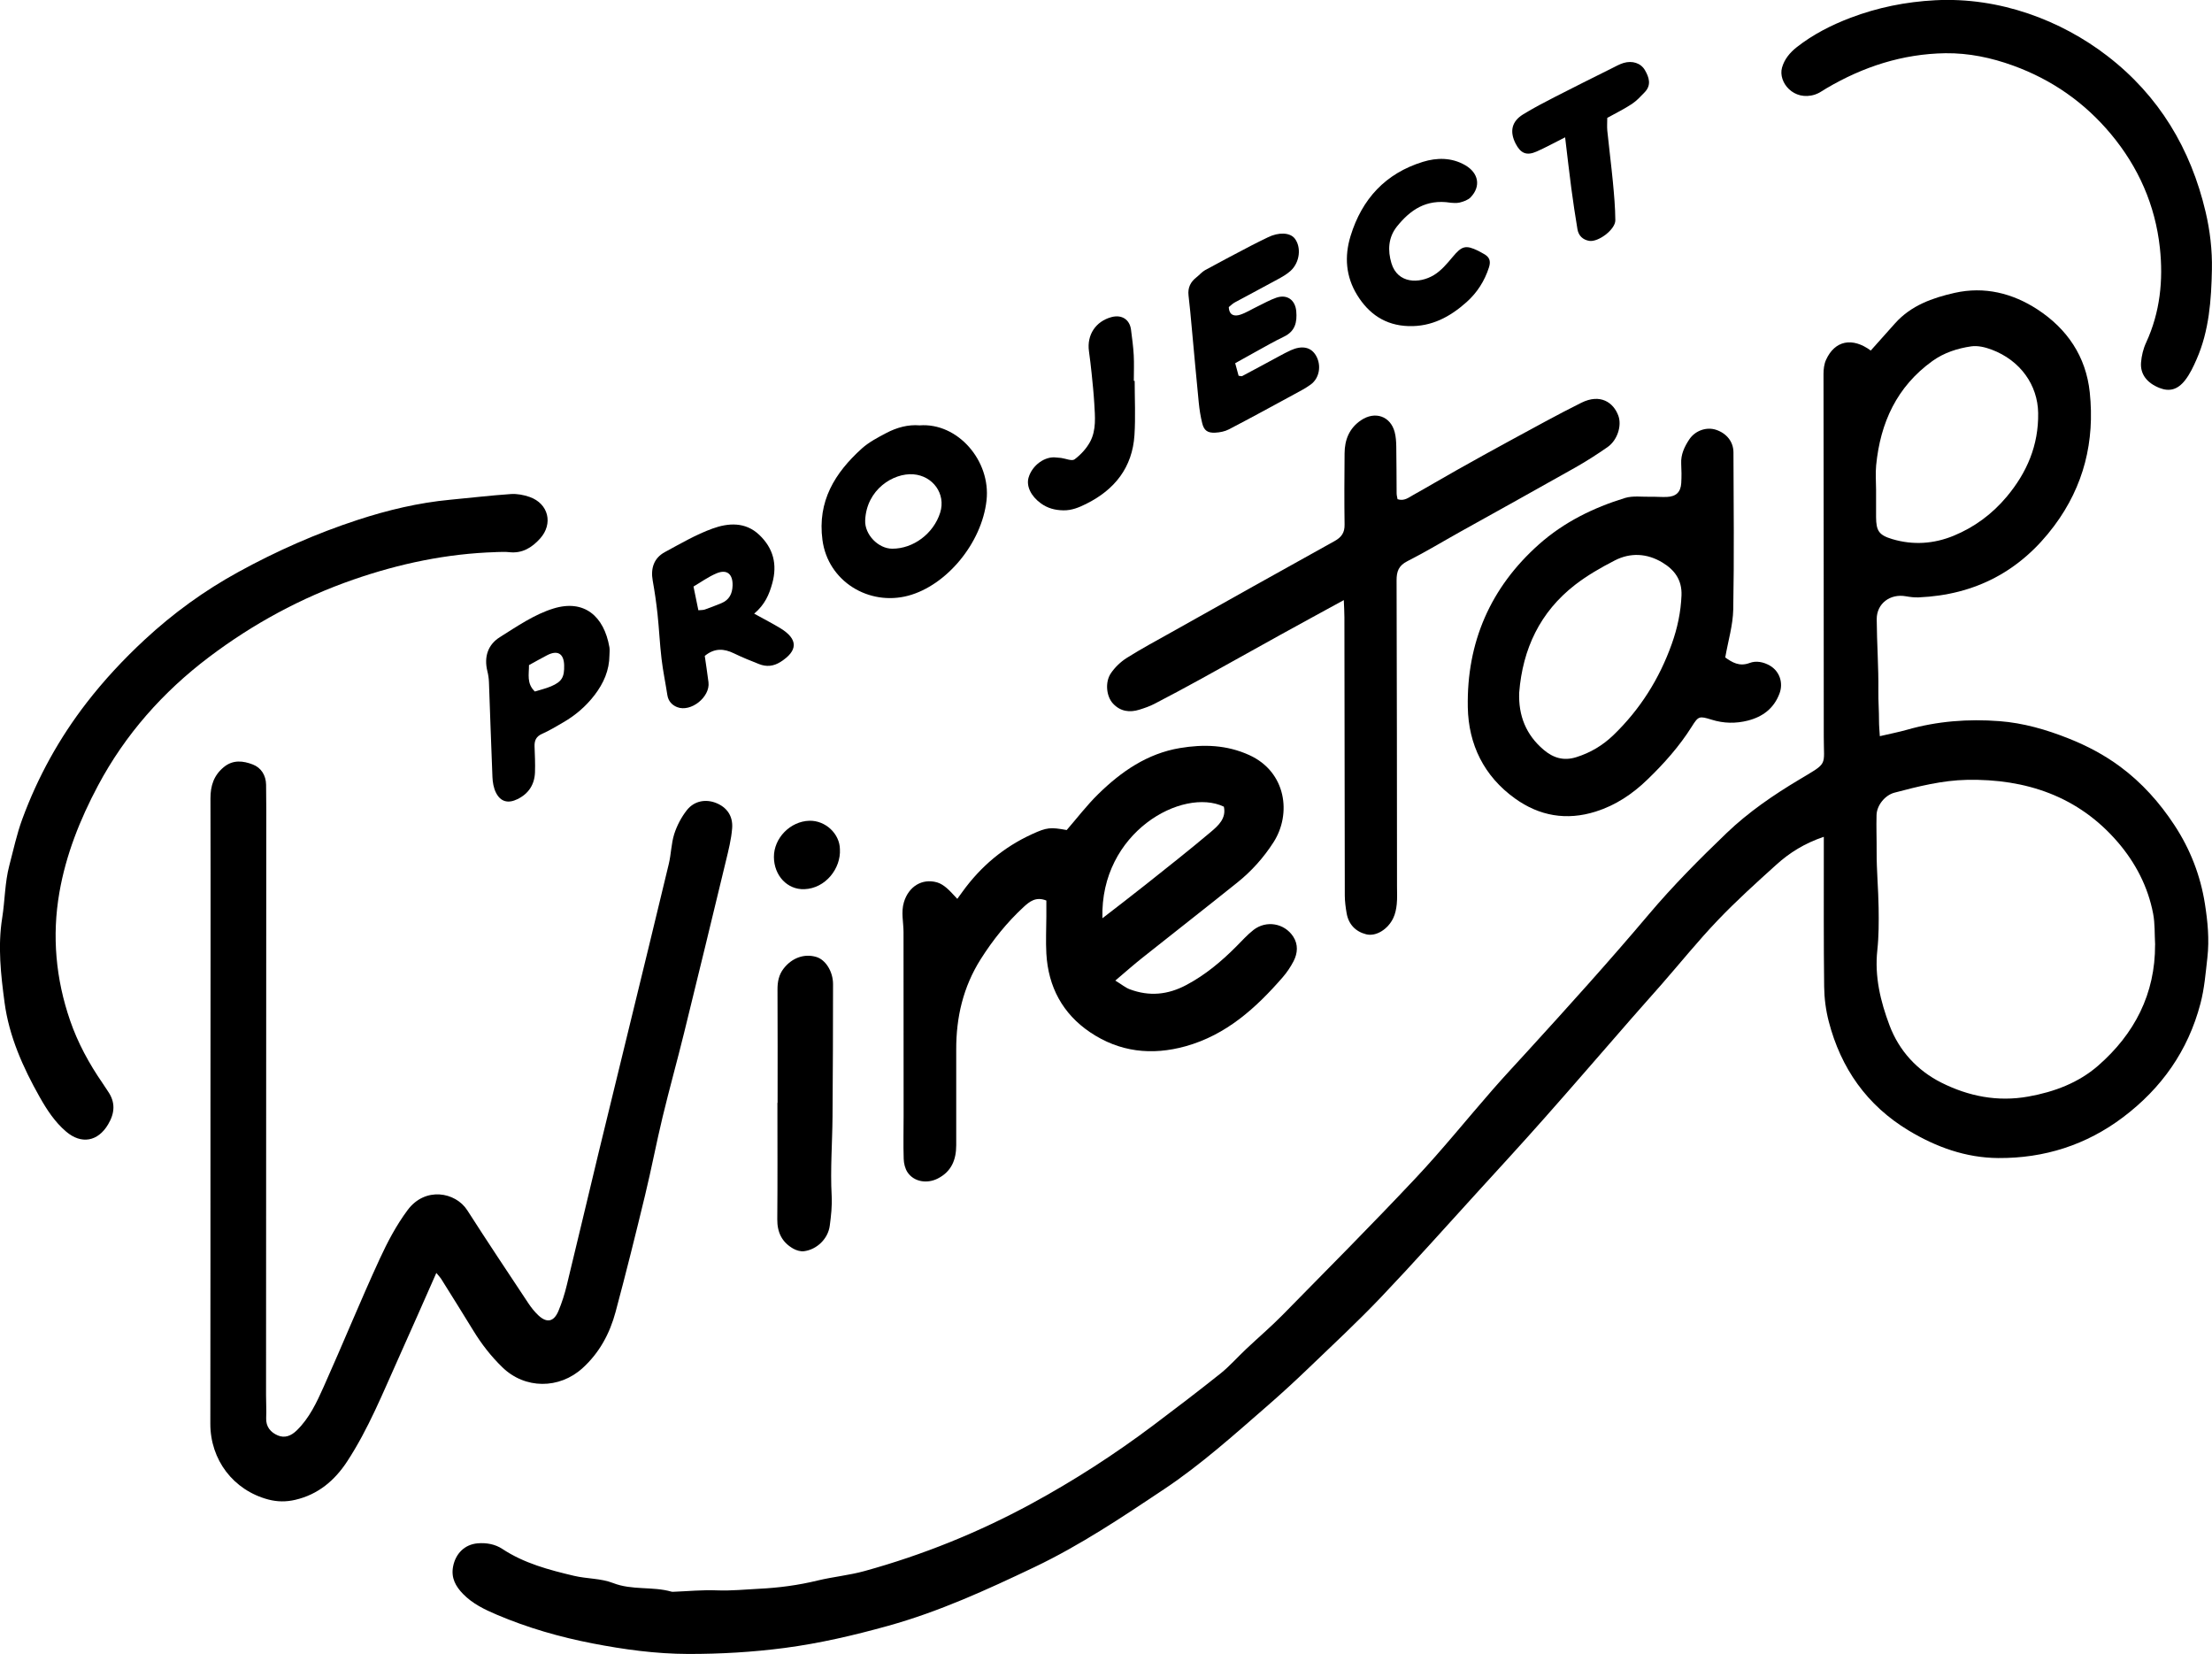
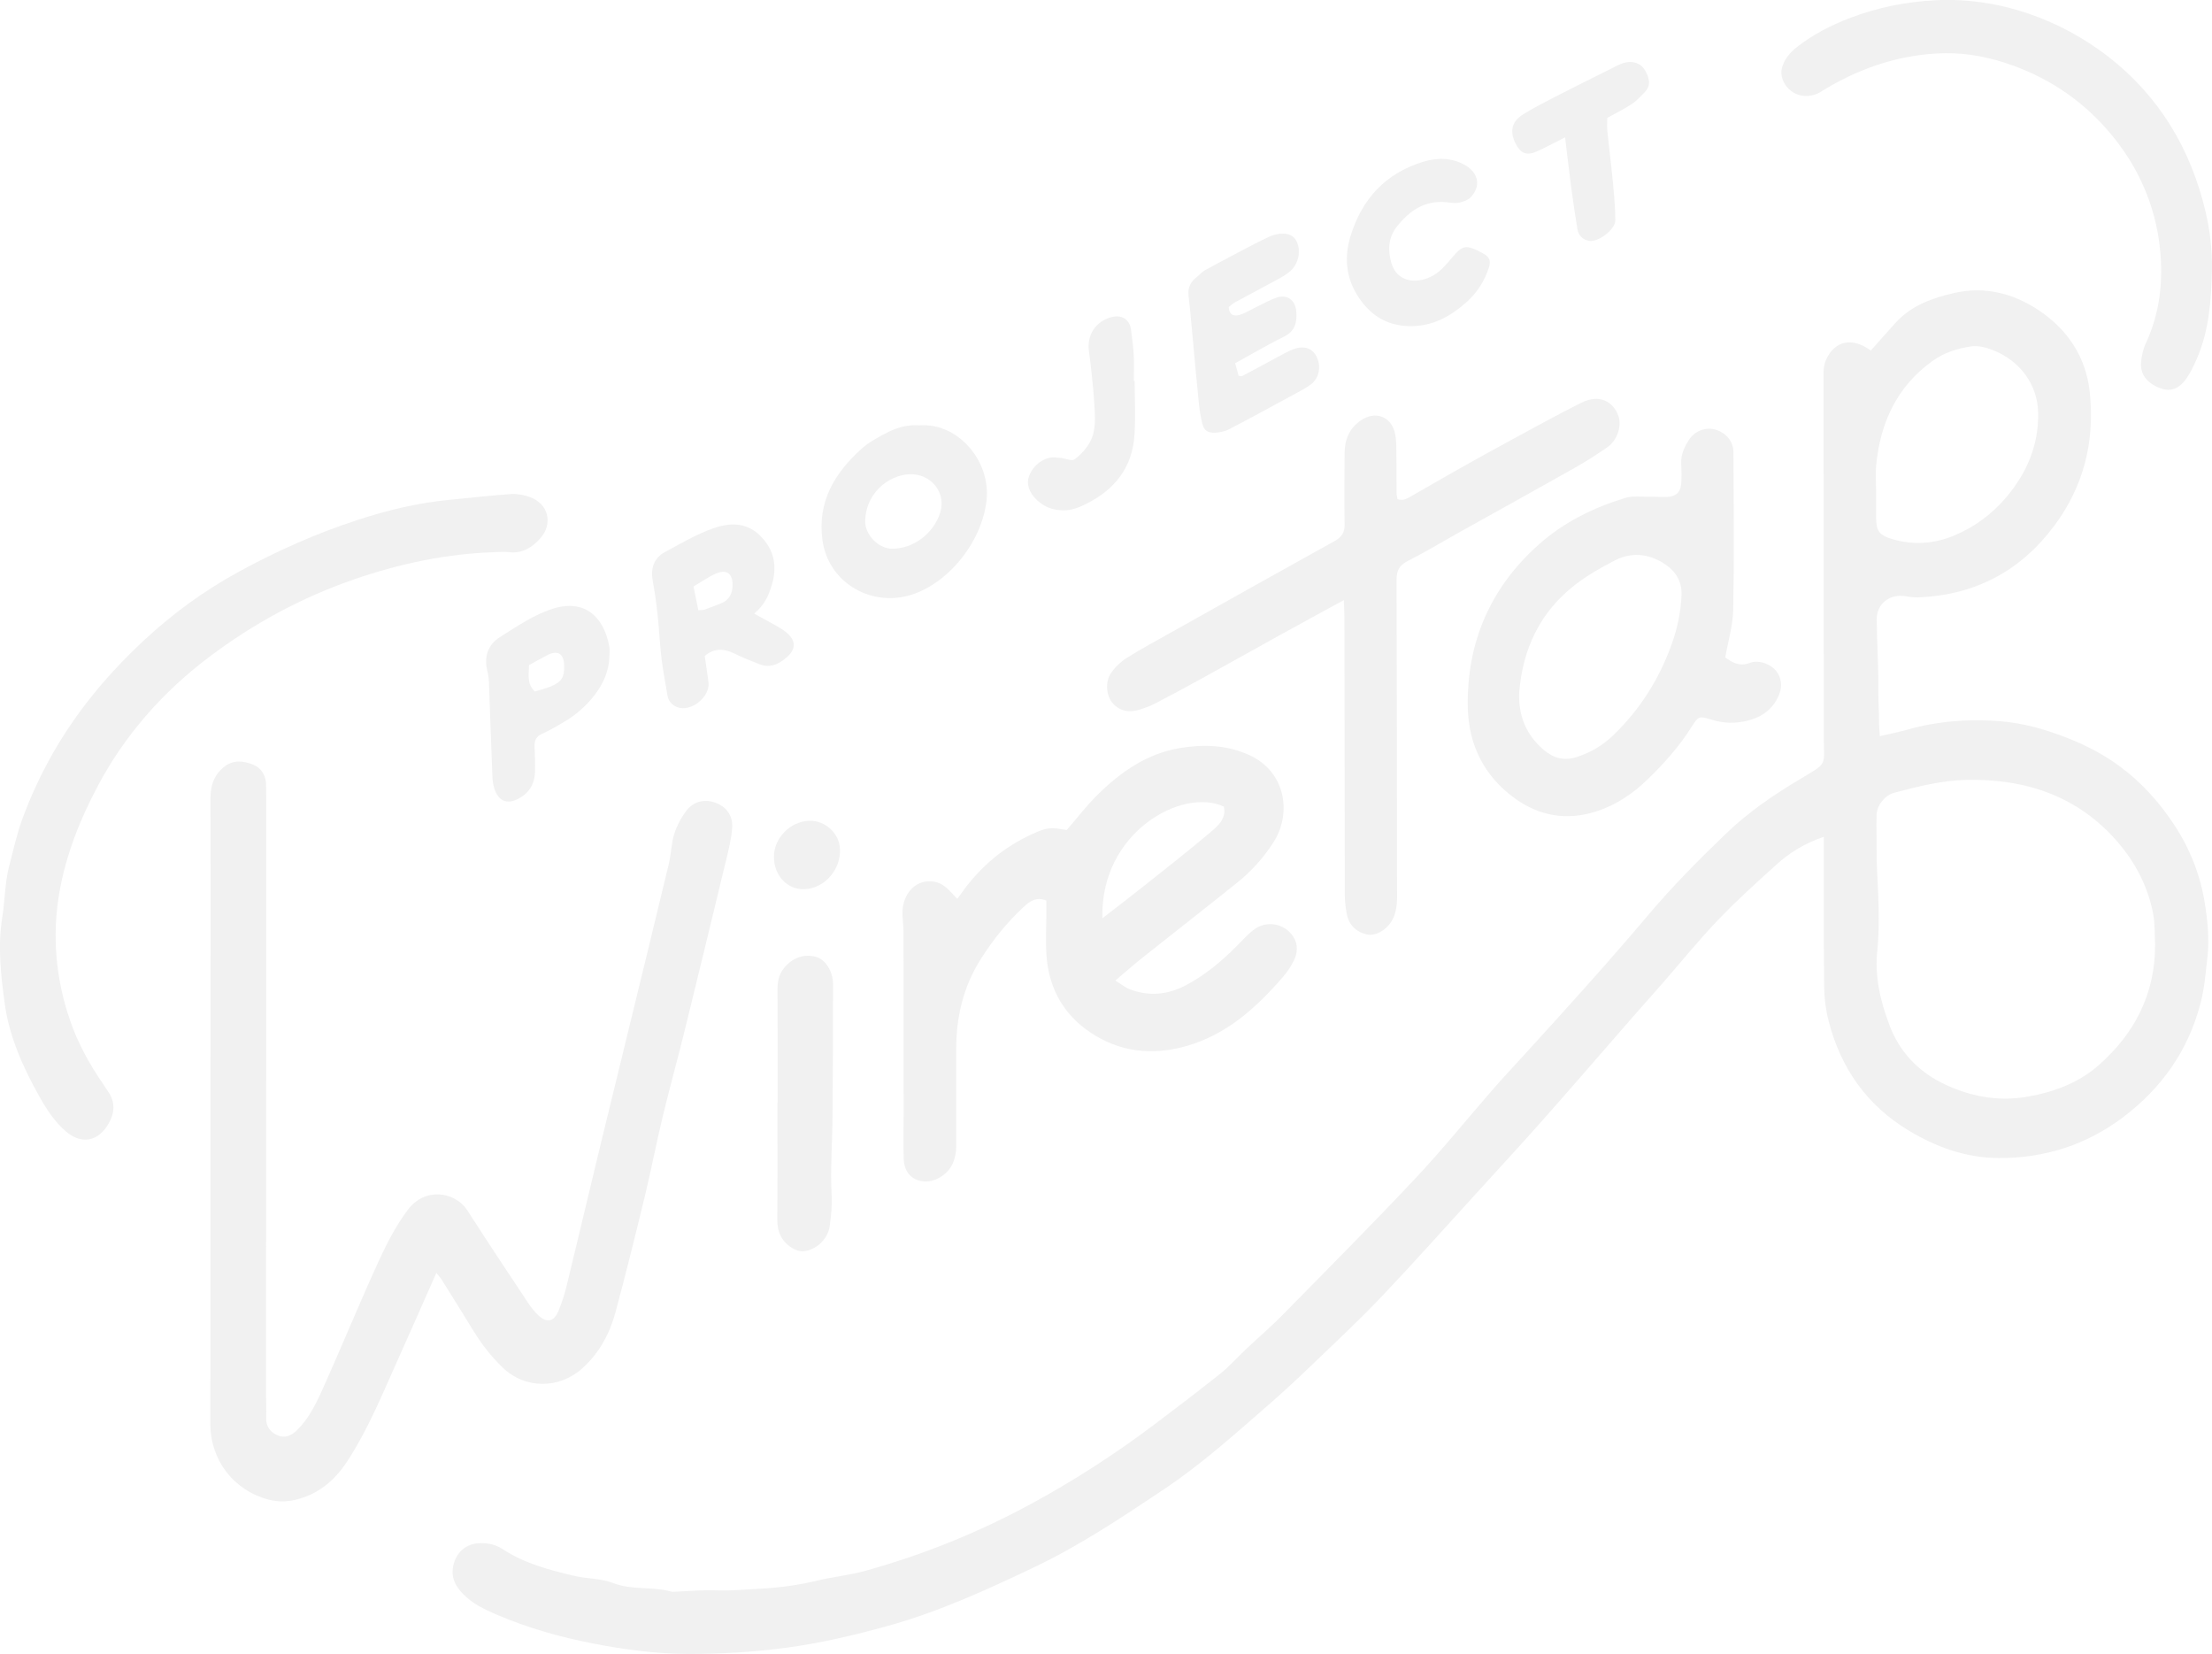
- <svg xmlns="http://www.w3.org/2000/svg" id="Layer_1" data-name="Layer 1" viewBox="0 0 512.16 382.87" fill="#000000">
+ <svg xmlns="http://www.w3.org/2000/svg" id="Layer_1" data-name="Layer 1" viewBox="0 0 512.16 382.87" fill="#F1F1F1">
  <path d="m422.27,193.72c-4.45,1.5-7.92,3.68-10.97,6.44-4.63,4.18-9.28,8.37-13.58,12.88-4.56,4.77-8.71,9.93-13.06,14.9-2.3,2.63-4.64,5.22-6.93,7.85-6.72,7.69-13.38,15.44-20.16,23.08-5.2,5.88-10.52,11.65-15.81,17.45-7.3,8-14.49,16.09-21.96,23.93-5.41,5.68-11.16,11.03-16.82,16.46-3.05,2.93-6.17,5.8-9.36,8.58-7.79,6.77-15.47,13.7-24.09,19.45-9.72,6.49-19.45,13-30.04,18.05-11,5.24-22.07,10.31-33.86,13.58-7.88,2.19-15.82,4.05-23.96,5.12-7.43.97-14.85,1.4-22.33,1.39-7.5-.02-14.87-1.03-22.19-2.45-7.56-1.47-14.95-3.59-22.06-6.61-2.88-1.22-5.69-2.57-7.9-4.85-1.68-1.74-2.78-3.67-2.29-6.3.57-3.02,2.68-5.14,5.69-5.4,2.05-.17,4.06.2,5.71,1.29,5.07,3.35,10.81,4.86,16.59,6.23,2.99.71,6.25.57,9.05,1.67,4.44,1.73,9.13.74,13.54,2,.12.03.25.03.37.03,3.39-.13,6.79-.47,10.18-.33,3.26.13,6.48-.21,9.7-.37,4.57-.22,9.1-.82,13.58-1.91,3.6-.87,7.33-1.21,10.89-2.2,13.44-3.71,26.32-8.91,38.57-15.56,9.84-5.34,19.24-11.4,28.2-18.13,5.26-3.95,10.49-7.94,15.63-12.04,2.12-1.7,3.93-3.78,5.92-5.65,2.81-2.65,5.75-5.16,8.45-7.9,10.31-10.49,20.69-20.92,30.77-31.64,6.22-6.61,11.92-13.71,17.9-20.55,2.62-3,5.35-5.91,8.04-8.86,9.49-10.4,18.92-20.84,28.01-31.6,5.62-6.66,11.81-12.89,18.11-18.93,5.03-4.82,10.8-8.77,16.81-12.36,6.79-4.06,5.65-2.95,5.66-9.92.02-27.99-.05-55.99-.06-83.98,0-1.09.14-2.27.58-3.25,2.04-4.5,6.09-5.31,10.36-2.16,1.89-2.12,3.78-4.25,5.68-6.36,3.68-4.08,8.59-5.83,13.73-6.99,6.92-1.56,13.42.08,19.17,3.82,6.86,4.47,11.26,10.88,12.13,19.23,1.18,11.3-1.36,21.66-8.22,30.86-7.85,10.53-18.33,16.02-31.42,16.58-.98.04-1.99-.09-2.96-.26-3.63-.64-6.76,1.69-6.73,5.34.03,5.53.45,11.06.38,16.58-.03,2.33.16,4.64.15,6.96,0,1.1.11,2.21.19,3.51,2.25-.53,4.29-.92,6.27-1.48,7.02-2.01,14.21-2.55,21.41-2,5.52.42,10.83,1.94,16.05,4.02,4.3,1.71,8.27,3.81,11.94,6.53,5.01,3.72,9.1,8.29,12.53,13.51,3.68,5.59,6.05,11.72,7.07,18.24.64,4.07,1.05,8.23.57,12.45-.41,3.58-.68,7.13-1.61,10.65-2.87,10.92-9,19.57-17.92,26.3-8.53,6.43-18.24,9.51-28.88,9.44-7.52-.05-14.4-2.54-20.77-6.38-9.64-5.81-15.67-14.39-18.48-25.21-.68-2.61-1.04-5.38-1.07-8.08-.13-10.25-.07-20.49-.08-30.74,0-1.11,0-2.22,0-3.91Zm76.72,24.97c-.14-2.46-.02-4.87-.46-7.18-1.19-6.24-4.09-11.79-8.17-16.54-9.15-10.65-21.29-14.7-34.94-14.44-5.67.11-11.27,1.51-16.79,2.97-2.15.57-4.08,2.89-4.14,5.18-.08,2.81.04,5.63.02,8.45-.02,4.34.4,8.68.46,13.02.05,3.27.05,6.57-.3,9.81-.66,6.1.73,11.85,2.83,17.42,2.23,5.92,6.45,10.46,12.01,13.25,6.27,3.14,12.98,4.5,20.15,3.21,6.02-1.08,11.6-3.19,16.13-7.14,8.43-7.35,13.24-16.63,13.19-28.01Zm-64.61-105.36c0,2.12-.01,4.25,0,6.37.03,3.17.63,4.17,3.75,5.1,4.8,1.43,9.6,1.12,14.22-.78,4.8-1.98,8.9-5.01,12.25-9,4.71-5.61,7.43-11.94,7.31-19.42-.1-6.43-4.08-12.16-10.81-14.68-1.47-.55-3.19-.96-4.7-.74-3.19.47-6.28,1.46-8.97,3.39-8.25,5.94-12.06,14.28-13.03,24.13-.18,1.86-.03,3.75-.02,5.62Z" style="stroke-width: 0px;" />
  <path d="m101.02,294.69c-3.06,6.9-5.84,13.27-8.7,19.61-3.68,8.16-7.02,16.51-11.95,24.03-2.87,4.38-6.7,7.64-12,8.87-2.11.49-4.14.48-6.24-.07-8.12-2.15-13.45-9.19-13.43-17.59.04-24.87.02-49.74.03-74.61,0-23.37.06-46.74,0-70.11,0-2.97.79-5.34,3.09-7.24,2.13-1.76,4.49-1.46,6.7-.61,1.96.75,3.05,2.52,3.09,4.68.07,4,.04,8,.04,11.99-.02,43.11-.04,86.23-.05,129.34,0,1.75.11,3.5.03,5.25-.1,2.08,1.07,3.38,2.71,4.07,1.57.65,3.03.14,4.38-1.18,2.93-2.86,4.6-6.47,6.21-10.06,4.42-9.86,8.49-19.87,13.01-29.68,1.8-3.9,3.81-7.72,6.44-11.26,4.05-5.46,11.09-4.2,13.82.06,4.62,7.22,9.38,14.34,14.11,21.48.68,1.03,1.47,2.02,2.37,2.86,1.95,1.81,3.56,1.48,4.62-1.04.81-1.93,1.45-3.96,1.94-6,2.49-10.22,4.9-20.46,7.37-30.69,2.33-9.63,4.7-19.26,7.04-28.88,3.08-12.63,6.17-25.26,9.2-37.91.55-2.28.56-4.71,1.26-6.93.63-1.96,1.65-3.9,2.92-5.52,1.71-2.17,4.37-2.62,6.76-1.67,2.45.97,3.95,2.96,3.73,5.85-.2,2.57-.85,5.12-1.46,7.64-3.19,13.25-6.41,26.5-9.67,39.74-1.6,6.5-3.4,12.94-4.97,19.45-1.45,6.02-2.6,12.11-4.06,18.12-2.18,9.03-4.42,18.05-6.83,27.02-1.34,4.99-3.73,9.46-7.66,13.02-5.38,4.88-13.31,4.89-18.54-.19-2.61-2.53-4.82-5.36-6.72-8.47-2.46-4.04-4.99-8.04-7.49-12.05-.18-.29-.43-.53-1.1-1.34Z" style="stroke-width: 0px;" />
  <path d="m258.24,227c1.5.92,2.35,1.64,3.33,2.01,4.52,1.69,8.8,1.31,13.15-1.01,4.37-2.33,8.04-5.4,11.48-8.85,1.33-1.32,2.58-2.75,4.05-3.89,2.95-2.28,7.15-1.55,9.18,1.56,1.18,1.81,1.04,3.83.08,5.69-.68,1.31-1.53,2.58-2.5,3.7-6.2,7.14-13.07,13.36-22.49,15.99-7.86,2.19-15.33,1.34-22.11-3.23-6.38-4.3-9.71-10.54-10.14-18.22-.16-2.86-.01-5.75,0-8.62,0-1.22,0-2.44,0-3.66-2.43-.98-3.92.26-5.27,1.5-3.86,3.57-7.12,7.63-9.94,12.09-4.06,6.43-5.68,13.43-5.66,20.92.02,7.37,0,14.75,0,22.12,0,3.37-1.1,6.1-4.25,7.71-2.52,1.29-5.54.77-7.01-1.41-.58-.86-.87-2.06-.9-3.12-.11-3.37-.02-6.75-.02-10.12,0-14.12-.03-28.24-.02-42.36,0-2.32-.61-4.62.09-6.95,1.09-3.63,4.21-5.58,7.69-4.58.8.23,1.56.75,2.2,1.29.85.72,1.57,1.59,2.47,2.52.47-.64.82-1.13,1.17-1.61,4.23-5.88,9.59-10.39,16.18-13.39,3.41-1.56,4.22-1.61,7.98-.93,2.41-2.77,4.67-5.75,7.32-8.34,5.32-5.21,11.36-9.38,18.9-10.64,5.45-.91,10.81-.76,16.06,1.63,8.58,3.91,9.81,13.63,5.61,20.17-2.31,3.6-5.11,6.71-8.42,9.36-7.28,5.84-14.64,11.58-21.95,17.39-1.93,1.53-3.77,3.16-6.26,5.27Zm-2.99-14.43c3.56-2.76,6.82-5.24,10.02-7.79,5.06-4.02,10.14-8.02,15.08-12.19,1.73-1.46,3.62-3.14,3.02-5.85-9.54-4.55-28.69,5.89-28.12,25.83Z" style="stroke-width: 0px;" />
  <path d="m323.58,115.56c1.54.51,2.57-.38,3.61-.96,3.37-1.87,6.68-3.85,10.05-5.74,4.12-2.32,8.25-4.61,12.4-6.86,5.47-2.96,10.92-5.99,16.49-8.76,4.4-2.19,7.46-.08,8.58,3.01.83,2.28-.2,5.63-2.49,7.24-2.45,1.71-4.97,3.32-7.57,4.79-8.77,4.96-17.6,9.83-26.4,14.74-4.13,2.3-8.18,4.76-12.39,6.89-2.01,1.02-2.51,2.36-2.5,4.45.08,23.61.08,47.21.1,70.82,0,1.37.08,2.76-.06,4.12-.11,1.09-.33,2.23-.8,3.21-1.23,2.61-3.99,4.35-6.29,3.77-2.45-.62-4.08-2.31-4.52-4.9-.23-1.34-.41-2.7-.42-4.05-.05-21.48-.06-42.97-.09-64.45,0-1.2-.08-2.4-.14-3.96-5.17,2.83-9.96,5.43-14.72,8.06-6.09,3.37-12.16,6.78-18.26,10.14-3.59,1.98-7.2,3.91-10.84,5.8-1.09.57-2.28.98-3.46,1.35-2.31.74-4.47.43-6.17-1.41-1.54-1.67-1.87-4.94-.49-6.99.94-1.39,2.26-2.66,3.68-3.56,3.36-2.12,6.88-4,10.35-5.95,12.58-7.06,25.16-14.12,37.78-21.11,1.62-.9,2.34-1.96,2.31-3.81-.08-5.49-.05-10.99,0-16.49.02-3.14,1.08-5.82,3.8-7.66,3.23-2.19,6.83-.97,7.8,2.74.28,1.06.35,2.2.37,3.31.06,3.62.05,7.24.08,10.86,0,.47.15.94.21,1.35Z" style="stroke-width: 0px;" />
  <path d="m114.85,127.81c-11.37.34-22.36,2.66-33.08,6.38-12.09,4.2-23.22,10.25-33.4,17.94-10.65,8.05-19.39,17.91-25.68,29.73-4.15,7.79-7.42,15.99-8.94,24.75-1.75,10.08-.83,20.04,2.49,29.66,1.77,5.15,4.41,9.99,7.53,14.51.42.61.81,1.25,1.23,1.86,1.77,2.56,1.59,5.04.02,7.67-2.35,3.95-6.18,4.66-9.71,1.65-2.61-2.22-4.46-5.06-6.11-7.98-3.87-6.85-7.1-14.08-8.14-21.87-.86-6.45-1.61-13-.55-19.63.64-4.02.6-8.16,1.65-12.14.95-3.59,1.72-7.25,3-10.72,3.58-9.74,8.54-18.72,14.92-26.97,4.06-5.25,8.56-10.06,13.4-14.55,6.59-6.12,13.84-11.38,21.73-15.7,8.84-4.85,18.04-8.92,27.62-12.05,6.95-2.27,14.06-3.97,21.38-4.66,4.69-.44,9.37-1,14.07-1.32,1.44-.1,3,.2,4.37.68,4.36,1.55,5.48,6.2,2.4,9.62-1.91,2.12-4.16,3.51-7.2,3.15-.98-.12-2-.02-3-.02Z" style="stroke-width: 0px;" />
  <path d="m399.44,152.19c1.61,1.13,3.27,2.19,5.67,1.28,1.5-.57,3.21-.24,4.69.62,2.24,1.3,3.14,3.98,2.23,6.42-1.28,3.47-3.89,5.42-7.33,6.3-2.79.71-5.59.67-8.4-.21-2.87-.89-3.06-.83-4.59,1.6-2.88,4.58-6.44,8.57-10.31,12.3-3.45,3.33-7.33,5.93-11.95,7.38-6.76,2.13-13.04,1.02-18.69-3.05-7.16-5.14-10.75-12.48-10.91-21.1-.28-14.98,5.21-27.71,16.49-37.73,5.77-5.13,12.58-8.47,19.9-10.72,1.84-.56,3.96-.24,5.95-.28,1.25-.03,2.5.09,3.75.04,2.13-.09,3.2-1.1,3.33-3.2.09-1.49.07-3-.01-4.5-.11-2.12.75-3.92,1.85-5.59,1.39-2.11,4.05-2.98,6.23-2.25,2.42.81,4.01,2.74,4.02,5.22.04,12.12.18,24.25-.05,36.36-.07,3.66-1.19,7.31-1.85,11.11Zm-47.69,8.12c-.2,5.35,1.57,9.79,5.66,13.26,2.23,1.89,4.63,2.63,7.56,1.71,3.29-1.03,6.12-2.73,8.57-5.08,6.19-5.96,10.66-13.05,13.54-21.14,1.3-3.64,2.09-7.34,2.25-11.23.14-3.6-1.64-5.94-4.44-7.62-3.53-2.12-7.37-2.35-11.03-.46-3.19,1.64-6.35,3.45-9.18,5.64-8.11,6.29-12.12,14.82-12.93,24.93Z" style="stroke-width: 0px;" />
  <path d="m450.43,12.32c-9.93.15-19.04,3.12-27.55,8.13-.86.5-1.68,1.13-2.61,1.43-4.97,1.62-8.6-2.84-7.67-6.21.54-1.94,1.82-3.5,3.44-4.77,3.77-2.95,8-5.1,12.42-6.78,6.29-2.39,12.78-3.7,19.59-4.06,14.97-.79,29.19,4.68,39.81,12.84,12.04,9.25,19.38,21.54,22.82,36.16,1.02,4.32,1.55,8.87,1.46,13.3-.14,7.06-.63,14.17-3.54,20.8-.74,1.69-1.55,3.43-2.68,4.87-1.75,2.24-3.67,2.66-5.91,1.78-2.87-1.13-4.49-3.16-4.28-5.88.12-1.58.52-3.22,1.19-4.65,3.23-7.01,3.98-14.44,3.17-21.92-1.07-9.85-4.95-18.67-11.34-26.33-6.12-7.33-13.69-12.6-22.65-15.85-5.05-1.83-10.25-2.92-15.66-2.86Z" style="stroke-width: 0px;" />
  <path d="m212.92,98.47c8.84-.67,16.52,8.21,15.5,17.37-1.11,9.94-9.3,19.7-18.13,22.06-9.06,2.42-18.57-3.26-19.86-12.88-1.2-9,2.87-15.55,9.11-21.19,1.63-1.47,3.68-2.54,5.65-3.58,2.45-1.29,5.09-2.01,7.74-1.78Zm-6.35,28.55c4.9.03,9.6-3.51,11.12-8.36,1.36-4.34-1.7-8.51-6.22-8.86-4.61-.35-10.85,3.5-11.15,10.66-.14,3.31,3.05,6.55,6.25,6.56Z" style="stroke-width: 0px;" />
  <path d="m286,84.11c.35,1.3.57,2.11.78,2.87.37.04.66.17.83.08,2.86-1.51,5.7-3.06,8.54-4.59.88-.47,1.75-.95,2.65-1.36,2.67-1.21,4.73-.78,5.89,1.19,1.31,2.23.84,5.21-1.19,6.7-1.2.88-2.54,1.57-3.85,2.28-5.02,2.73-10.04,5.47-15.11,8.11-.94.49-2.1.72-3.18.77-1.76.09-2.59-.52-3-2.17-.39-1.56-.64-3.17-.8-4.77-.58-5.8-1.09-11.61-1.63-17.41-.23-2.47-.44-4.94-.74-7.4-.21-1.8.45-3.14,1.84-4.22.68-.53,1.26-1.25,2-1.66,3.6-1.97,7.23-3.87,10.86-5.77,1.2-.63,2.43-1.21,3.65-1.81,2.52-1.25,5.13-1.14,6.23.25,1.57,2.01,1.21,5.5-.92,7.47-.9.83-2.01,1.45-3.1,2.04-3.27,1.8-6.58,3.52-9.85,5.3-.53.29-.96.74-1.39,1.08.09,1.97,1.36,2.17,2.62,1.77,1.4-.45,2.68-1.28,4.03-1.92,1.45-.7,2.86-1.51,4.37-2.03,2.49-.85,4.37.54,4.6,3.13.23,2.56-.26,4.65-2.84,5.89-2.24,1.07-4.39,2.32-6.56,3.51-1.51.82-3.01,1.68-4.72,2.63Z" style="stroke-width: 0px;" />
  <path d="m180.04,255.3c0-8.74.03-17.47-.02-26.21-.01-1.82.3-3.44,1.43-4.89,1.93-2.48,4.8-3.51,7.59-2.66,2.08.63,3.84,3.32,3.84,6.28,0,10.23-.04,20.46-.12,30.69-.05,6.09-.53,12.2-.2,18.27.13,2.41-.14,4.68-.44,6.97-.4,3.03-2.99,5.52-5.97,5.9-.79.1-1.75-.19-2.47-.59-2.62-1.48-3.74-3.77-3.71-6.81.08-8.99.03-17.97.03-26.96.02,0,.04,0,.05,0Z" style="stroke-width: 0px;" />
  <path d="m174.62,142.06c2.38,1.32,4.26,2.27,6.05,3.36,4.17,2.54,4.13,5.23.03,7.82-1.63,1.03-3.25,1.16-4.95.49-1.96-.77-3.92-1.56-5.81-2.48-2.32-1.13-4.5-1.27-6.76.59.28,1.97.6,4.03.86,6.09.43,3.42-4.09,7.03-7.27,5.76-1.18-.47-2.03-1.38-2.25-2.77-.43-2.81-1.02-5.6-1.35-8.41-.41-3.45-.56-6.93-.93-10.38-.28-2.58-.65-5.16-1.11-7.71-.52-2.87.29-5.25,2.8-6.61,3.61-1.95,7.19-4.05,11.02-5.44,3.66-1.33,7.63-1.61,10.85,1.45,3.25,3.09,4.22,6.82,3.01,11.21-.71,2.57-1.68,4.9-4.19,7.03Zm-12.92-.79c.56-.06,1.06-.02,1.5-.17,1.29-.45,2.55-.95,3.81-1.46,1.84-.75,2.56-2.2,2.61-4.11.07-2.65-1.31-3.82-3.73-2.8-1.89.8-3.6,2.04-5.32,3.05.42,2.03.76,3.7,1.13,5.5Z" style="stroke-width: 0px;" />
  <path d="m141.11,151.68c-.02,3.49-1.36,6.51-3.45,9.23-1.99,2.59-4.42,4.68-7.24,6.31-1.61.93-3.2,1.91-4.89,2.65-1.39.61-1.81,1.55-1.76,2.93.07,1.99.17,3.99.1,5.98-.1,2.84-1.48,4.95-4.04,6.21-2.2,1.08-3.95.62-5.01-1.52-.53-1.07-.75-2.37-.8-3.57-.31-7.33-.53-14.65-.81-21.98-.03-.86-.16-1.73-.37-2.57-.81-3.28.13-6.12,2.89-7.85,3.98-2.5,8.02-5.29,12.44-6.64,7.07-2.17,11.68,1.76,12.93,8.96.11.6.01,1.24.01,1.87Zm-18.63,2.29c.02,2.07-.6,4.25,1.36,6.11,1.2-.38,2.53-.68,3.75-1.2,2.51-1.07,3.11-2.13,3.03-4.92-.08-2.66-1.52-3.52-3.92-2.29-1.31.67-2.59,1.41-4.22,2.3Z" style="stroke-width: 0px;" />
  <path d="m335.82,46.92c-5.66-.88-9.31,1.71-12.36,5.49-2.05,2.56-2.18,5.57-1.29,8.53,1.44,4.75,6.44,4.8,9.86,2.72,1.66-1.01,3.01-2.62,4.28-4.14,2.15-2.58,3.02-2.88,5.94-1.46.45.22.87.48,1.31.72,1.28.69,1.67,1.6,1.2,3.09-1.02,3.18-2.75,5.88-5.2,8.07-3.81,3.4-8.08,5.72-13.45,5.55-5.37-.17-9.2-2.83-11.89-7.21-2.61-4.26-2.98-8.88-1.51-13.66,2.64-8.59,8.11-14.49,16.73-17.15,3.24-1,6.65-1.04,9.79.76,3.12,1.79,3.71,4.9,1.28,7.44-.62.64-1.65,1-2.55,1.22-.82.2-1.74.04-2.16.04Z" style="stroke-width: 0px;" />
  <path d="m362.38,31.79c-2.59,1.3-4.56,2.39-6.6,3.29-2.31,1.02-3.69.44-4.86-1.84-1.42-2.78-.92-5.12,1.7-6.74,2.43-1.5,4.98-2.82,7.53-4.13,4.32-2.22,8.68-4.38,13.03-6.55.89-.44,1.77-.95,2.72-1.24,2.04-.61,4,.02,4.95,1.64.98,1.68,1.57,3.48-.06,5.15-.93.96-1.85,1.98-2.95,2.7-1.76,1.16-3.66,2.09-5.7,3.22,0,1.02-.08,2,.01,2.97.4,3.94.91,7.88,1.29,11.82.28,2.97.55,5.95.57,8.92.01,2.11-3.91,5.09-6.03,4.76-1.48-.24-2.49-1.19-2.74-2.69-.53-3.18-1.01-6.36-1.43-9.55-.5-3.79-.93-7.6-1.43-11.76Z" style="stroke-width: 0px;" />
  <path d="m262.72,88.17c0,4.18.22,8.38-.05,12.55-.48,7.49-4.58,12.65-11.17,15.92-1.64.82-3.34,1.54-5.32,1.5-1.95-.04-3.64-.49-5.21-1.64-2.28-1.66-3.38-3.98-2.82-5.93.85-2.92,3.84-5.01,6.41-4.66.37.05.75.05,1.12.1,1.06.14,2.5.79,3.12.33,1.44-1.08,2.78-2.53,3.62-4.11,1.44-2.72,1.12-5.8.95-8.78-.14-2.35-.38-4.69-.62-7.03-.17-1.72-.39-3.43-.62-5.14-.51-3.74,1.56-6.89,5.21-7.87,2.37-.64,4.22.53,4.53,2.9.25,1.96.52,3.91.63,5.88.11,1.99.02,3.98.02,5.98.07,0,.13,0,.2,0Z" style="stroke-width: 0px;" />
  <path d="m194.47,196.58c.26,4.46-3.33,9.08-8.23,9.26-3.95.15-7.03-3.16-7.05-7.45-.02-4.38,3.79-8.27,8.21-8.39,3.7-.1,7.02,2.99,7.07,6.58Z" style="stroke-width: 0px;" />
</svg>
